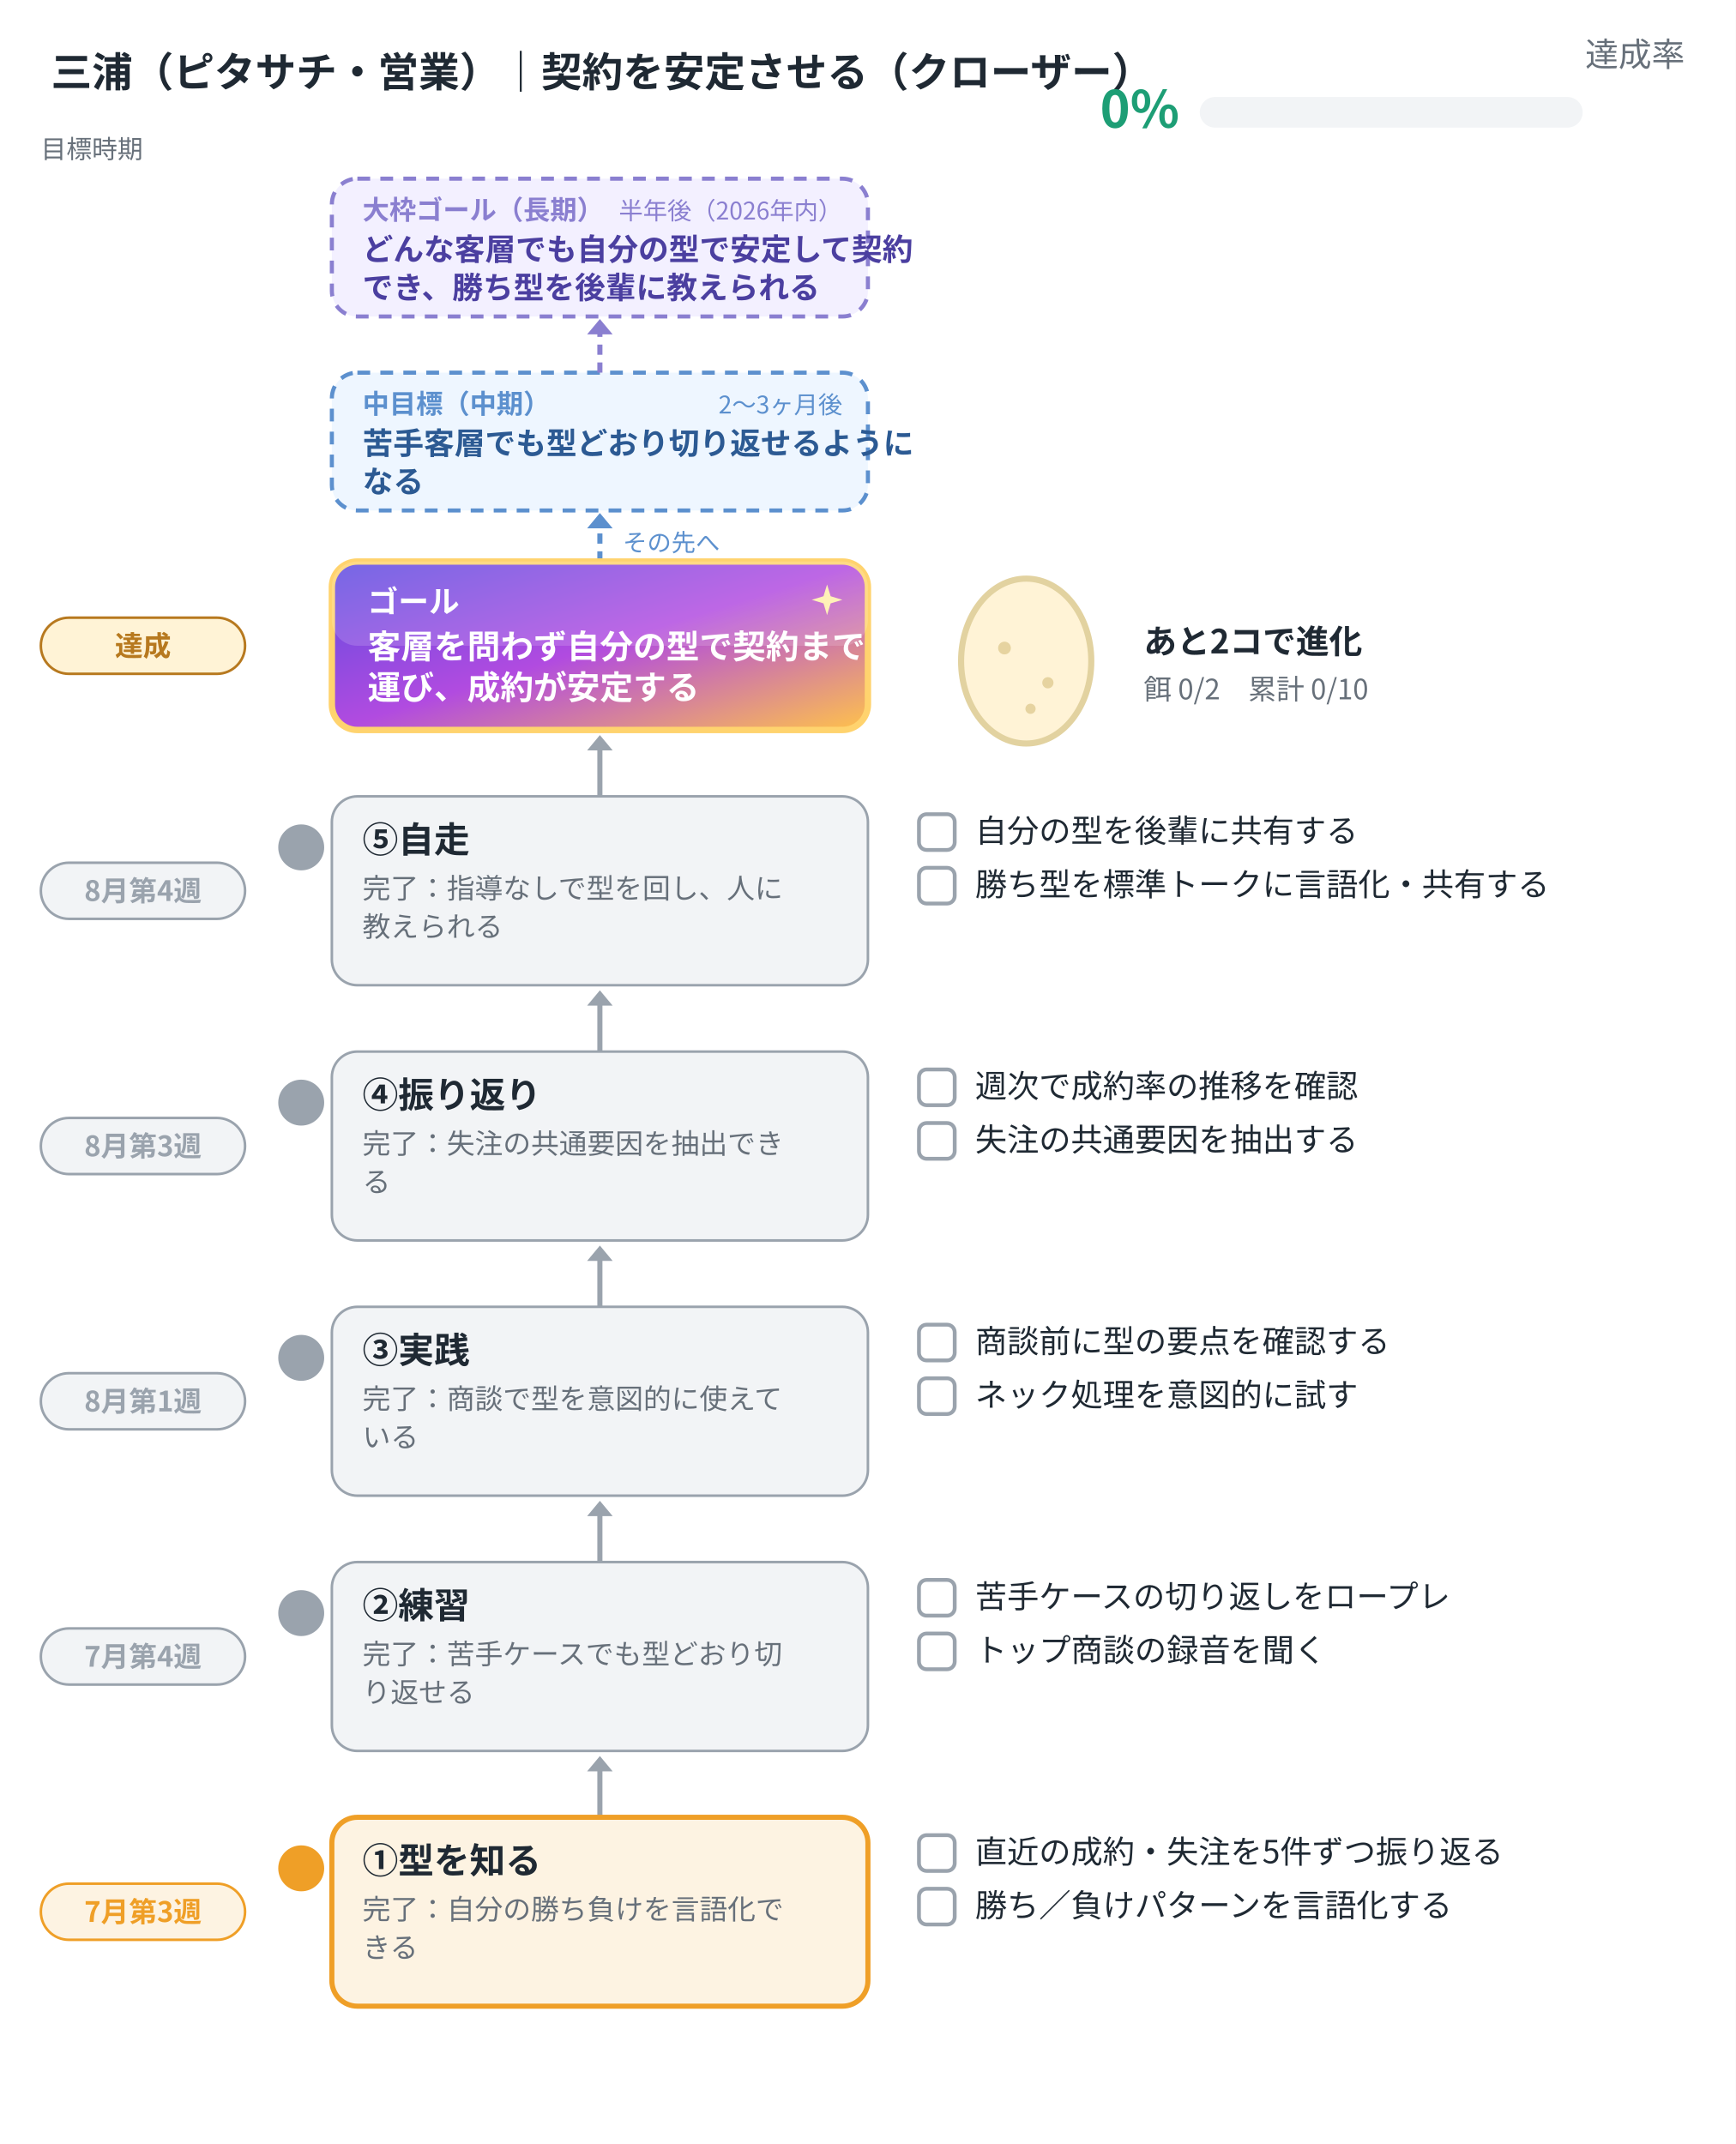
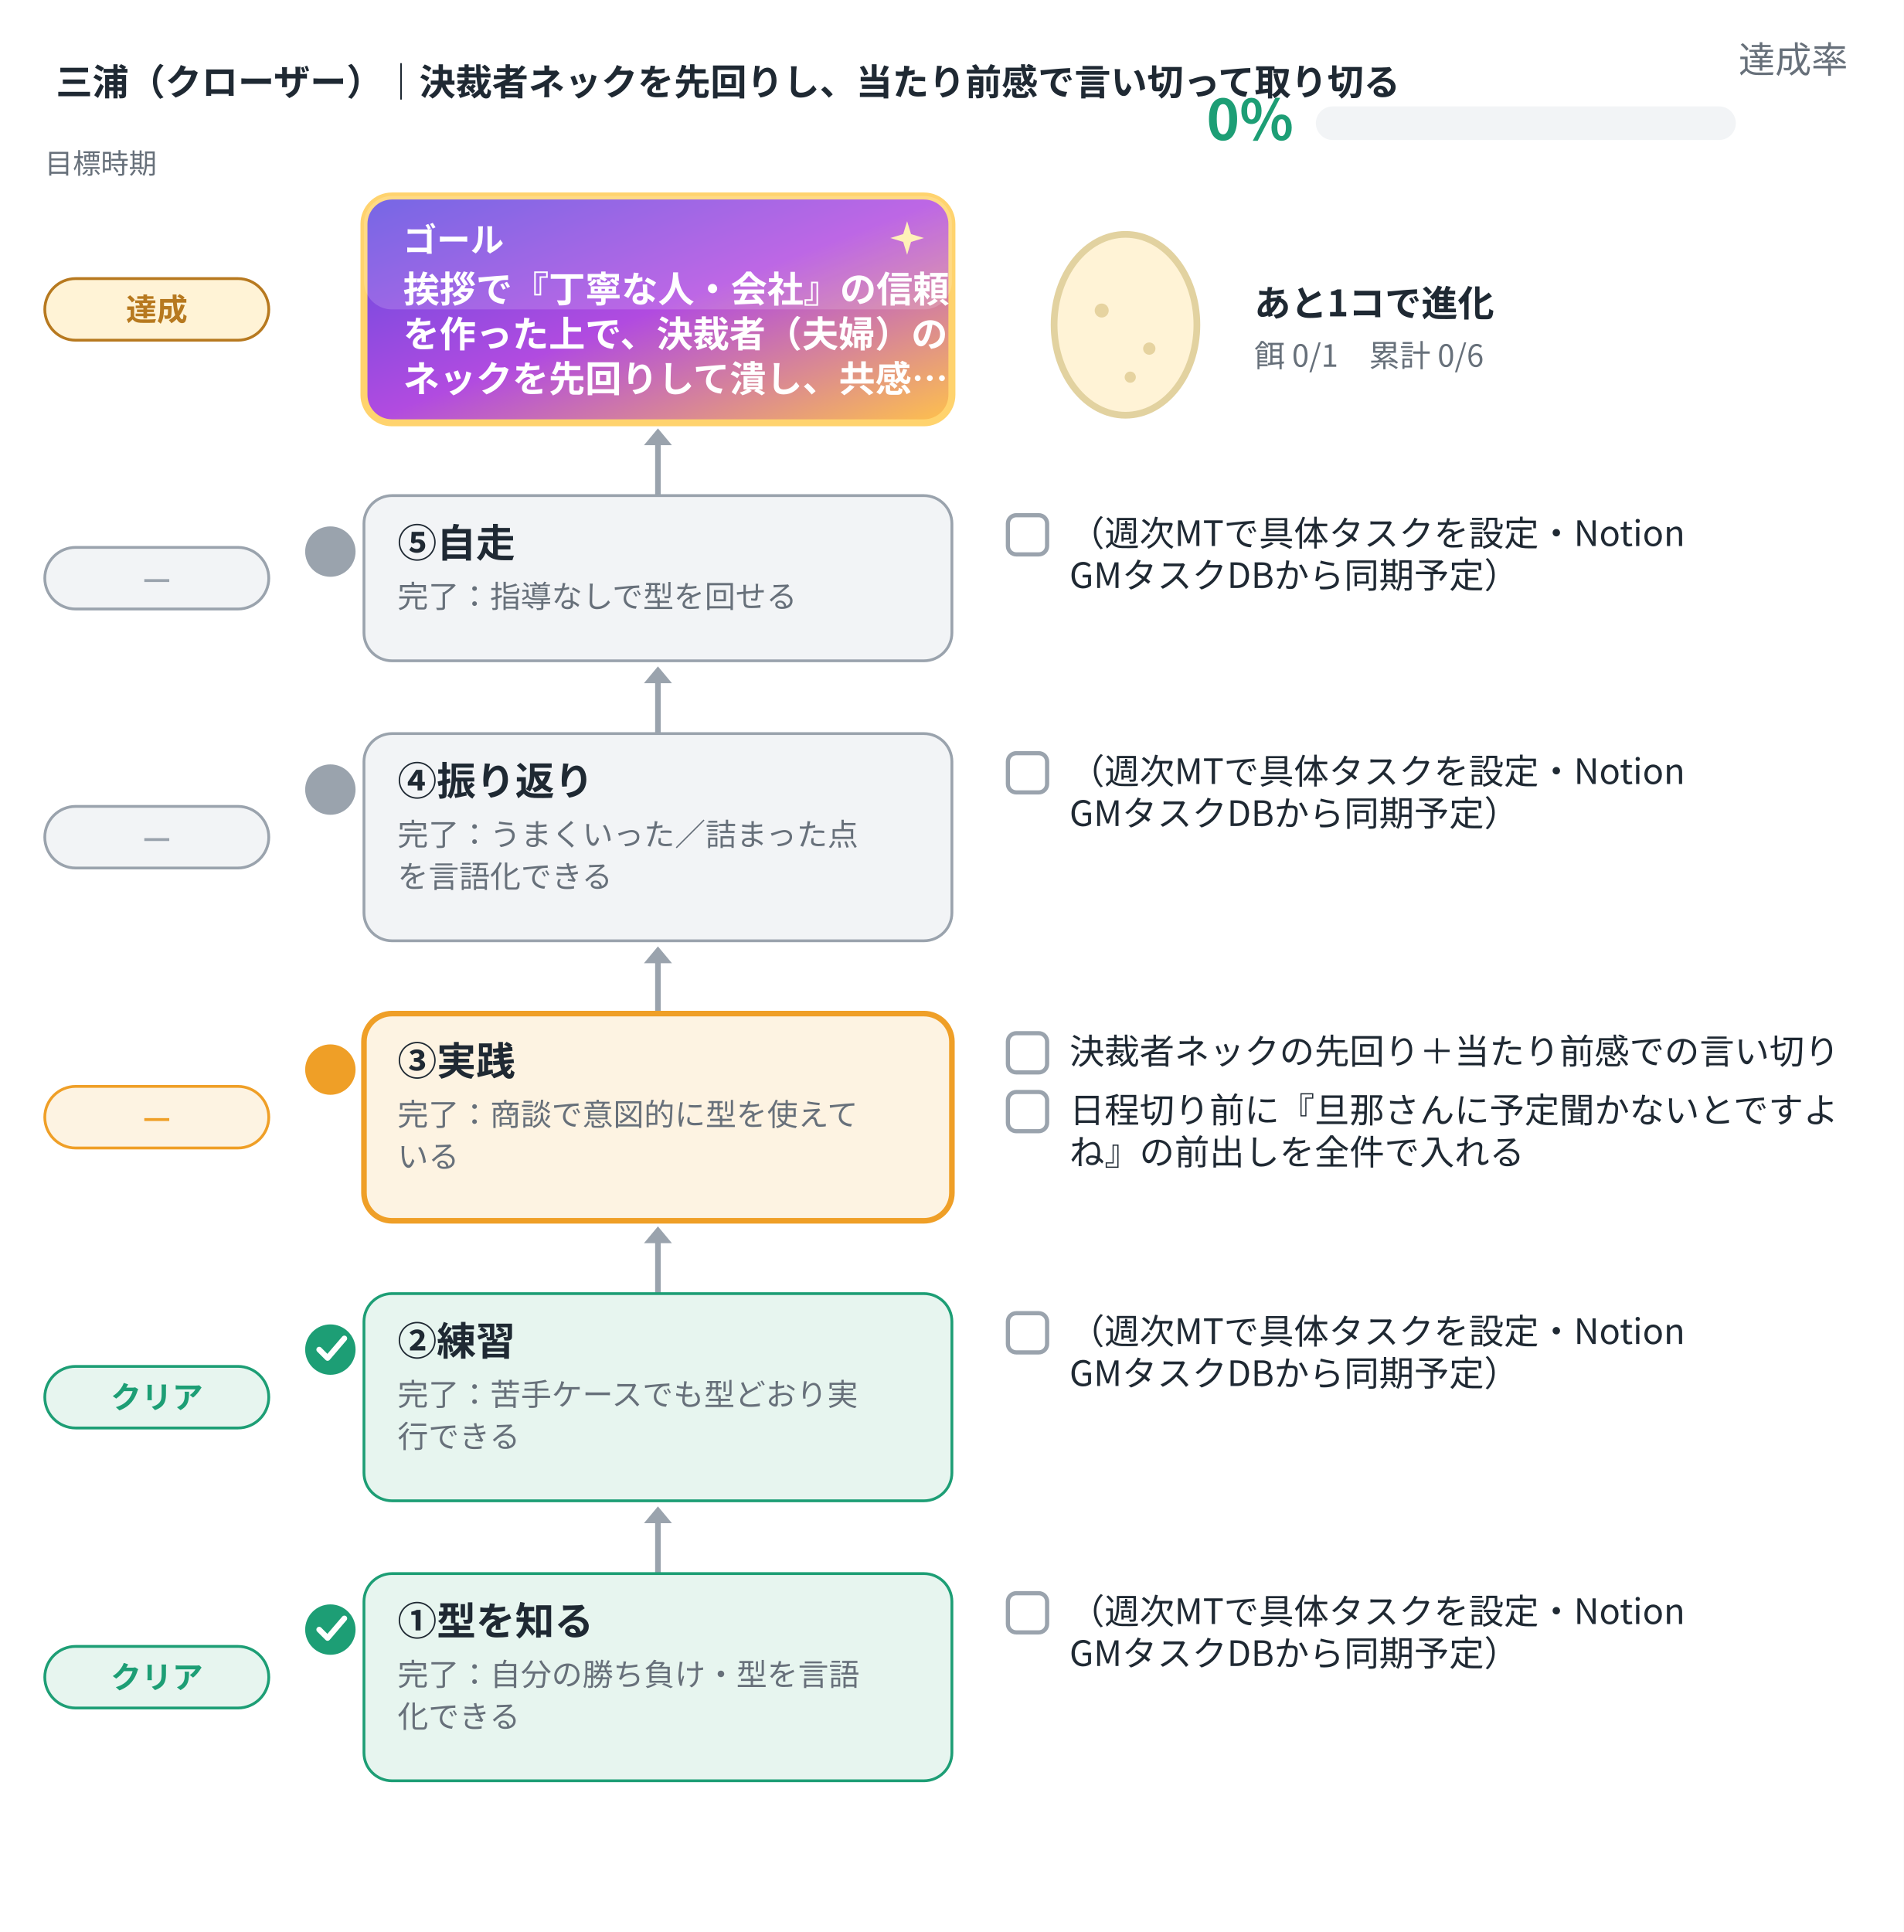
- <svg xmlns="http://www.w3.org/2000/svg" viewBox="0 0 680 840" font-family="Hiragino Sans, 'Noto Sans CJK JP', 'Yu Gothic', sans-serif" width="680" height="840">
+ <svg xmlns="http://www.w3.org/2000/svg" viewBox="0 0 680 690" font-family="Hiragino Sans, 'Noto Sans CJK JP', 'Yu Gothic', sans-serif" width="680" height="690">
  <defs>
    <linearGradient id="goalGrad" x1="0" y1="0" x2="1" y2="1">
      <stop offset="0" stop-color="#5B4BE0" />
      <stop offset="0.5" stop-color="#B14BE0" />
      <stop offset="1" stop-color="#FFC24B" />
    </linearGradient>
    <linearGradient id="phx" x1="0" y1="0" x2="0" y2="1">
      <stop offset="0" stop-color="#FFE259" />
      <stop offset="0.5" stop-color="#FF9A00" />
      <stop offset="1" stop-color="#FF3D00" />
    </linearGradient>
    <linearGradient id="phx2" x1="0" y1="0" x2="0" y2="1">
      <stop offset="0" stop-color="#FFF0A0" />
      <stop offset="1" stop-color="#FF7A00" />
    </linearGradient>
    <linearGradient id="hen" x1="0" y1="0" x2="1" y2="1">
      <stop offset="0" stop-color="#37C9B0" />
      <stop offset="0.6" stop-color="#3DA0E8" />
      <stop offset="1" stop-color="#7A5BE0" />
    </linearGradient>
    <linearGradient id="pcock" x1="0" y1="0" x2="0" y2="1">
      <stop offset="0" stop-color="#2BD0C0" />
      <stop offset="0.55" stop-color="#2E8FD0" />
      <stop offset="1" stop-color="#2E4BB0" />
    </linearGradient>
    <linearGradient id="gold" x1="0" y1="0" x2="0" y2="1">
      <stop offset="0" stop-color="#FFF0A8" />
      <stop offset="0.5" stop-color="#F2C230" />
      <stop offset="1" stop-color="#C8901A" />
    </linearGradient>
  </defs>
-   <rect x="0" y="0" width="680" height="840" fill="#FFFFFF" />
-   <text x="20" y="34" font-size="16" font-weight="700" fill="#1F2933">三浦（ピタサチ・営業）｜契約を安定させる（クローザー）</text>
+   <rect x="0" y="0" width="680" height="690" fill="#FFFFFF" />
+   <text x="20" y="34" font-size="13" font-weight="700" fill="#1F2933">三浦（クローザー）｜決裁者ネックを先回りし、当たり前感で言い切って取り切る</text>
  <text x="660" y="26" text-anchor="end" font-size="13" fill="#67707A">達成率</text>
  <text x="462" y="50" text-anchor="end" font-size="20" font-weight="700" fill="#1D9E75">0%</text>
  <rect x="470" y="38" width="150" height="12" rx="6" fill="#F2F4F6" />
  <rect x="470" y="38" width="0" height="12" rx="6" fill="#1D9E75" />
-   <rect x="130" y="70" width="210" height="54" rx="10" fill="#F3F0FF" stroke="#8A7FD0" stroke-width="1.6" stroke-dasharray="5 4" />
-   <text x="142" y="86" font-size="10.5" font-weight="700" fill="#8A7FD0">大枠ゴール（長期）</text>
-   <text x="330" y="86" text-anchor="end" font-size="9.5" fill="#8A7FD0">半年後（2026年内）</text>
-   <text x="142" y="102" font-size="12" font-weight="600" fill="#4B3FA0">どんな客層でも自分の型で安定して契約</text>
-   <text x="142" y="117" font-size="12" font-weight="600" fill="#4B3FA0">でき、勝ち型を後輩に教えられる</text>
-   <rect x="130" y="146" width="210" height="54" rx="10" fill="#EEF6FF" stroke="#5C90CE" stroke-width="1.6" stroke-dasharray="5 4" />
-   <text x="142" y="162" font-size="10.5" font-weight="700" fill="#5C90CE">中目標（中期）</text>
-   <text x="330" y="162" text-anchor="end" font-size="9.5" fill="#5C90CE">2〜3ヶ月後</text>
-   <text x="142" y="178" font-size="12" font-weight="600" fill="#2C5A93">苦手客層でも型どおり切り返せるように</text>
-   <text x="142" y="193" font-size="12" font-weight="600" fill="#2C5A93">なる</text>
-   <line x1="235.0" y1="220" x2="235.0" y2="205" stroke="#5C90CE" stroke-width="2" stroke-dasharray="4 3" />
-   <path d="M230.0,207 L235.0,201 L240.0,207 Z" fill="#5C90CE" />
-   <text x="244.0" y="216" font-size="9.5" fill="#5C90CE">その先へ</text>
-   <line x1="235.0" y1="146" x2="235.0" y2="129" stroke="#8A7FD0" stroke-width="2" stroke-dasharray="4 3" />
-   <path d="M230.0,131 L235.0,125 L240.0,131 Z" fill="#8A7FD0" />
-   <rect x="130" y="220" width="210" height="66" rx="10" fill="url(#goalGrad)" stroke="#FFD36E" stroke-width="2.5" />
-   <rect x="130" y="220" width="210" height="33.0" rx="10" fill="#FFFFFF" opacity="0.16" />
-   <text x="144" y="240" font-size="12" font-weight="700" fill="#FFFFFF">ゴール</text>
-   <polygon points="324.0,229.0 325.4,233.6 330.0,235.0 325.4,236.4 324.0,241.0 322.6,236.4 318.0,235.0 322.6,233.6" fill="#FFF1B8" />
-   <text x="144" y="258" font-size="13" font-weight="600" fill="#FFFFFF">客層を問わず自分の型で契約まで</text>
-   <text x="144" y="274" font-size="13" font-weight="600" fill="#FFFFFF">運び、成約が安定する</text>
-   <rect x="16" y="242.0" width="80" height="22" rx="11" fill="#FFF3D6" stroke="#B7791F" stroke-width="1" />
-   <text x="56.0" y="257.0" text-anchor="middle" font-size="11" font-weight="700" fill="#B7791F">達成</text>
-   <ellipse cx="402.0" cy="259.0" rx="25.5" ry="32.3" fill="#FFF3D6" />
-   <ellipse cx="402.0" cy="259.0" rx="25.5" ry="32.3" fill="none" stroke="#E2D2A0" stroke-width="2.4" />
-   <circle cx="393.5" cy="253.9" r="2.5" fill="#E6D3A0" />
-   <circle cx="410.5" cy="267.5" r="2.2" fill="#E6D3A0" />
-   <circle cx="403.7" cy="277.7" r="2.0" fill="#E6D3A0" />
-   <text x="448" y="256" font-size="13" font-weight="700" fill="#1F2933">あと2コで進化</text>
-   <text x="448" y="274" font-size="11" fill="#67707A">餌 0/2　累計 0/10</text>
+   <rect x="130" y="70" width="210" height="81" rx="10" fill="url(#goalGrad)" stroke="#FFD36E" stroke-width="2.5" />
+   <rect x="130" y="70" width="210" height="40.5" rx="10" fill="#FFFFFF" opacity="0.16" />
+   <text x="144" y="90" font-size="12" font-weight="700" fill="#FFFFFF">ゴール</text>
+   <polygon points="324.0,79.0 325.4,83.6 330.0,85.0 325.4,86.4 324.0,91.0 322.6,86.4 318.0,85.0 322.6,83.6" fill="#FFF1B8" />
+   <text x="144" y="108" font-size="13" font-weight="600" fill="#FFFFFF">挨拶で『丁寧な人・会社』の信頼</text>
+   <text x="144" y="124" font-size="13" font-weight="600" fill="#FFFFFF">を作った上で、決裁者（夫婦）の</text>
+   <text x="144" y="140" font-size="13" font-weight="600" fill="#FFFFFF">ネックを先回りして潰し、共感…</text>
+   <rect x="16" y="99.5" width="80" height="22" rx="11" fill="#FFF3D6" stroke="#B7791F" stroke-width="1" />
+   <text x="56.0" y="114.5" text-anchor="middle" font-size="11" font-weight="700" fill="#B7791F">達成</text>
+   <ellipse cx="402.0" cy="116.0" rx="25.5" ry="32.3" fill="#FFF3D6" />
+   <ellipse cx="402.0" cy="116.0" rx="25.5" ry="32.3" fill="none" stroke="#E2D2A0" stroke-width="2.4" />
+   <circle cx="393.5" cy="110.9" r="2.5" fill="#E6D3A0" />
+   <circle cx="410.5" cy="124.5" r="2.2" fill="#E6D3A0" />
+   <circle cx="403.7" cy="134.7" r="2.0" fill="#E6D3A0" />
+   <text x="448" y="113" font-size="13" font-weight="700" fill="#1F2933">あと1コで進化</text>
+   <text x="448" y="131" font-size="11" fill="#67707A">餌 0/1　累計 0/6</text>
  <text x="16" y="62" font-size="10" fill="#67707A">目標時期</text>
-   <line x1="235.0" y1="312" x2="235.0" y2="292" stroke="#9AA3AD" stroke-width="2" />
-   <path d="M230.0,294 L235.0,288 L240.0,294 Z" fill="#9AA3AD" />
-   <rect x="130" y="312" width="210" height="74" rx="10" fill="#F2F4F6" stroke="#9AA3AD" stroke-width="1" />
-   <circle cx="118" cy="332" r="9" fill="#9AA3AD" />
-   <text x="142" y="334" font-size="14" font-weight="700" fill="#1F2933">⑤自走</text>
-   <text x="142" y="352" font-size="11" fill="#67707A">完了：指導なしで型を回し、人に</text>
-   <text x="142" y="367" font-size="11" fill="#67707A">教えられる</text>
-   <rect x="16" y="338.0" width="80" height="22" rx="11" fill="#F2F4F6" stroke="#9AA3AD" stroke-width="1" />
-   <text x="56.0" y="353.0" text-anchor="middle" font-size="11" font-weight="700" fill="#9AA3AD">8月第4週</text>
-   <rect x="360" y="319" width="14" height="14" rx="3" fill="#fff" stroke="#9AA3AD" stroke-width="1.5" />
-   <text x="382" y="330" font-size="12.5" fill="#1F2933">自分の型を後輩に共有する</text>
-   <rect x="360" y="340" width="14" height="14" rx="3" fill="#fff" stroke="#9AA3AD" stroke-width="1.5" />
-   <text x="382" y="351" font-size="12.5" fill="#1F2933">勝ち型を標準トークに言語化・共有する</text>
-   <line x1="235.0" y1="412" x2="235.0" y2="392" stroke="#9AA3AD" stroke-width="2" />
-   <path d="M230.0,394 L235.0,388 L240.0,394 Z" fill="#9AA3AD" />
-   <rect x="130" y="412" width="210" height="74" rx="10" fill="#F2F4F6" stroke="#9AA3AD" stroke-width="1" />
-   <circle cx="118" cy="432" r="9" fill="#9AA3AD" />
-   <text x="142" y="434" font-size="14" font-weight="700" fill="#1F2933">④振り返り</text>
-   <text x="142" y="452" font-size="11" fill="#67707A">完了：失注の共通要因を抽出でき</text>
-   <text x="142" y="467" font-size="11" fill="#67707A">る</text>
-   <rect x="16" y="438.0" width="80" height="22" rx="11" fill="#F2F4F6" stroke="#9AA3AD" stroke-width="1" />
-   <text x="56.0" y="453.0" text-anchor="middle" font-size="11" font-weight="700" fill="#9AA3AD">8月第3週</text>
-   <rect x="360" y="419" width="14" height="14" rx="3" fill="#fff" stroke="#9AA3AD" stroke-width="1.5" />
-   <text x="382" y="430" font-size="12.5" fill="#1F2933">週次で成約率の推移を確認</text>
-   <rect x="360" y="440" width="14" height="14" rx="3" fill="#fff" stroke="#9AA3AD" stroke-width="1.5" />
-   <text x="382" y="451" font-size="12.5" fill="#1F2933">失注の共通要因を抽出する</text>
-   <line x1="235.0" y1="512" x2="235.0" y2="492" stroke="#9AA3AD" stroke-width="2" />
-   <path d="M230.0,494 L235.0,488 L240.0,494 Z" fill="#9AA3AD" />
-   <rect x="130" y="512" width="210" height="74" rx="10" fill="#F2F4F6" stroke="#9AA3AD" stroke-width="1" />
-   <circle cx="118" cy="532" r="9" fill="#9AA3AD" />
-   <text x="142" y="534" font-size="14" font-weight="700" fill="#1F2933">③実践</text>
-   <text x="142" y="552" font-size="11" fill="#67707A">完了：商談で型を意図的に使えて</text>
-   <text x="142" y="567" font-size="11" fill="#67707A">いる</text>
-   <rect x="16" y="538.0" width="80" height="22" rx="11" fill="#F2F4F6" stroke="#9AA3AD" stroke-width="1" />
-   <text x="56.0" y="553.0" text-anchor="middle" font-size="11" font-weight="700" fill="#9AA3AD">8月第1週</text>
-   <rect x="360" y="519" width="14" height="14" rx="3" fill="#fff" stroke="#9AA3AD" stroke-width="1.5" />
-   <text x="382" y="530" font-size="12.5" fill="#1F2933">商談前に型の要点を確認する</text>
-   <rect x="360" y="540" width="14" height="14" rx="3" fill="#fff" stroke="#9AA3AD" stroke-width="1.5" />
-   <text x="382" y="551" font-size="12.5" fill="#1F2933">ネック処理を意図的に試す</text>
-   <line x1="235.0" y1="612" x2="235.0" y2="592" stroke="#9AA3AD" stroke-width="2" />
-   <path d="M230.0,594 L235.0,588 L240.0,594 Z" fill="#9AA3AD" />
-   <rect x="130" y="612" width="210" height="74" rx="10" fill="#F2F4F6" stroke="#9AA3AD" stroke-width="1" />
-   <circle cx="118" cy="632" r="9" fill="#9AA3AD" />
-   <text x="142" y="634" font-size="14" font-weight="700" fill="#1F2933">②練習</text>
-   <text x="142" y="652" font-size="11" fill="#67707A">完了：苦手ケースでも型どおり切</text>
-   <text x="142" y="667" font-size="11" fill="#67707A">り返せる</text>
-   <rect x="16" y="638.0" width="80" height="22" rx="11" fill="#F2F4F6" stroke="#9AA3AD" stroke-width="1" />
-   <text x="56.0" y="653.0" text-anchor="middle" font-size="11" font-weight="700" fill="#9AA3AD">7月第4週</text>
-   <rect x="360" y="619" width="14" height="14" rx="3" fill="#fff" stroke="#9AA3AD" stroke-width="1.5" />
-   <text x="382" y="630" font-size="12.5" fill="#1F2933">苦手ケースの切り返しをロープレ</text>
-   <rect x="360" y="640" width="14" height="14" rx="3" fill="#fff" stroke="#9AA3AD" stroke-width="1.5" />
-   <text x="382" y="651" font-size="12.5" fill="#1F2933">トップ商談の録音を聞く</text>
-   <line x1="235.0" y1="712" x2="235.0" y2="692" stroke="#9AA3AD" stroke-width="2" />
-   <path d="M230.0,694 L235.0,688 L240.0,694 Z" fill="#9AA3AD" />
-   <rect x="130" y="712" width="210" height="74" rx="10" fill="#FDF3E2" stroke="#EF9F27" stroke-width="2" />
-   <circle cx="118" cy="732" r="9" fill="#EF9F27" />
-   <text x="142" y="734" font-size="14" font-weight="700" fill="#1F2933">①型を知る</text>
-   <text x="142" y="752" font-size="11" fill="#67707A">完了：自分の勝ち負けを言語化で</text>
-   <text x="142" y="767" font-size="11" fill="#67707A">きる</text>
-   <rect x="16" y="738.0" width="80" height="22" rx="11" fill="#FDF3E2" stroke="#EF9F27" stroke-width="1" />
-   <text x="56.0" y="753.0" text-anchor="middle" font-size="11" font-weight="700" fill="#EF9F27">7月第3週</text>
-   <rect x="360" y="719" width="14" height="14" rx="3" fill="#fff" stroke="#9AA3AD" stroke-width="1.5" />
-   <text x="382" y="730" font-size="12.5" fill="#1F2933">直近の成約・失注を5件ずつ振り返る</text>
-   <rect x="360" y="740" width="14" height="14" rx="3" fill="#fff" stroke="#9AA3AD" stroke-width="1.5" />
-   <text x="382" y="751" font-size="12.5" fill="#1F2933">勝ち／負けパターンを言語化する</text>
+   <line x1="235.0" y1="177" x2="235.0" y2="157" stroke="#9AA3AD" stroke-width="2" />
+   <path d="M230.0,159 L235.0,153 L240.0,159 Z" fill="#9AA3AD" />
+   <rect x="130" y="177" width="210" height="59" rx="10" fill="#F2F4F6" stroke="#9AA3AD" stroke-width="1" />
+   <circle cx="118" cy="197" r="9" fill="#9AA3AD" />
+   <text x="142" y="199" font-size="14" font-weight="700" fill="#1F2933">⑤自走</text>
+   <text x="142" y="217" font-size="11" fill="#67707A">完了：指導なしで型を回せる</text>
+   <rect x="16" y="195.5" width="80" height="22" rx="11" fill="#F2F4F6" stroke="#9AA3AD" stroke-width="1" />
+   <text x="56.0" y="210.5" text-anchor="middle" font-size="11" font-weight="700" fill="#9AA3AD">—</text>
+   <rect x="360" y="184" width="14" height="14" rx="3" fill="#fff" stroke="#9AA3AD" stroke-width="1.5" />
+   <text x="382" y="195" font-size="12.5" fill="#1F2933">（週次MTで具体タスクを設定・Notion </text>
+   <text x="382" y="210" font-size="12.5" fill="#1F2933">GMタスクDBから同期予定）</text>
+   <line x1="235.0" y1="262" x2="235.0" y2="242" stroke="#9AA3AD" stroke-width="2" />
+   <path d="M230.0,244 L235.0,238 L240.0,244 Z" fill="#9AA3AD" />
+   <rect x="130" y="262" width="210" height="74" rx="10" fill="#F2F4F6" stroke="#9AA3AD" stroke-width="1" />
+   <circle cx="118" cy="282" r="9" fill="#9AA3AD" />
+   <text x="142" y="284" font-size="14" font-weight="700" fill="#1F2933">④振り返り</text>
+   <text x="142" y="302" font-size="11" fill="#67707A">完了：うまくいった／詰まった点</text>
+   <text x="142" y="317" font-size="11" fill="#67707A">を言語化できる</text>
+   <rect x="16" y="288.0" width="80" height="22" rx="11" fill="#F2F4F6" stroke="#9AA3AD" stroke-width="1" />
+   <text x="56.0" y="303.0" text-anchor="middle" font-size="11" font-weight="700" fill="#9AA3AD">—</text>
+   <rect x="360" y="269" width="14" height="14" rx="3" fill="#fff" stroke="#9AA3AD" stroke-width="1.5" />
+   <text x="382" y="280" font-size="12.5" fill="#1F2933">（週次MTで具体タスクを設定・Notion </text>
+   <text x="382" y="295" font-size="12.5" fill="#1F2933">GMタスクDBから同期予定）</text>
+   <line x1="235.0" y1="362" x2="235.0" y2="342" stroke="#9AA3AD" stroke-width="2" />
+   <path d="M230.0,344 L235.0,338 L240.0,344 Z" fill="#9AA3AD" />
+   <rect x="130" y="362" width="210" height="74" rx="10" fill="#FDF3E2" stroke="#EF9F27" stroke-width="2" />
+   <circle cx="118" cy="382" r="9" fill="#EF9F27" />
+   <text x="142" y="384" font-size="14" font-weight="700" fill="#1F2933">③実践</text>
+   <text x="142" y="402" font-size="11" fill="#67707A">完了：商談で意図的に型を使えて</text>
+   <text x="142" y="417" font-size="11" fill="#67707A">いる</text>
+   <rect x="16" y="388.0" width="80" height="22" rx="11" fill="#FDF3E2" stroke="#EF9F27" stroke-width="1" />
+   <text x="56.0" y="403.0" text-anchor="middle" font-size="11" font-weight="700" fill="#EF9F27">—</text>
+   <rect x="360" y="369" width="14" height="14" rx="3" fill="#fff" stroke="#9AA3AD" stroke-width="1.5" />
+   <text x="382" y="380" font-size="12.5" fill="#1F2933">決裁者ネックの先回り＋当たり前感での言い切り</text>
+   <rect x="360" y="390" width="14" height="14" rx="3" fill="#fff" stroke="#9AA3AD" stroke-width="1.5" />
+   <text x="382" y="401" font-size="12.5" fill="#1F2933">日程切り前に『旦那さんに予定聞かないとですよ</text>
+   <text x="382" y="416" font-size="12.5" fill="#1F2933">ね』の前出しを全件で入れる</text>
+   <line x1="235.0" y1="462" x2="235.0" y2="442" stroke="#9AA3AD" stroke-width="2" />
+   <path d="M230.0,444 L235.0,438 L240.0,444 Z" fill="#9AA3AD" />
+   <rect x="130" y="462" width="210" height="74" rx="10" fill="#E7F5EF" stroke="#1D9E75" stroke-width="1" />
+   <circle cx="118" cy="482" r="9" fill="#1D9E75" />
+   <path d="M114,482 l3,3 l6,-7" fill="none" stroke="#fff" stroke-width="2" stroke-linecap="round" stroke-linejoin="round" />
+   <text x="142" y="484" font-size="14" font-weight="700" fill="#1F2933">②練習</text>
+   <text x="142" y="502" font-size="11" fill="#67707A">完了：苦手ケースでも型どおり実</text>
+   <text x="142" y="517" font-size="11" fill="#67707A">行できる</text>
+   <rect x="16" y="488.0" width="80" height="22" rx="11" fill="#E7F5EF" stroke="#1D9E75" stroke-width="1" />
+   <text x="56.0" y="503.0" text-anchor="middle" font-size="11" font-weight="700" fill="#1D9E75">クリア</text>
+   <rect x="360" y="469" width="14" height="14" rx="3" fill="#fff" stroke="#9AA3AD" stroke-width="1.5" />
+   <text x="382" y="480" font-size="12.5" fill="#1F2933">（週次MTで具体タスクを設定・Notion </text>
+   <text x="382" y="495" font-size="12.5" fill="#1F2933">GMタスクDBから同期予定）</text>
+   <line x1="235.0" y1="562" x2="235.0" y2="542" stroke="#9AA3AD" stroke-width="2" />
+   <path d="M230.0,544 L235.0,538 L240.0,544 Z" fill="#9AA3AD" />
+   <rect x="130" y="562" width="210" height="74" rx="10" fill="#E7F5EF" stroke="#1D9E75" stroke-width="1" />
+   <circle cx="118" cy="582" r="9" fill="#1D9E75" />
+   <path d="M114,582 l3,3 l6,-7" fill="none" stroke="#fff" stroke-width="2" stroke-linecap="round" stroke-linejoin="round" />
+   <text x="142" y="584" font-size="14" font-weight="700" fill="#1F2933">①型を知る</text>
+   <text x="142" y="602" font-size="11" fill="#67707A">完了：自分の勝ち負け・型を言語</text>
+   <text x="142" y="617" font-size="11" fill="#67707A">化できる</text>
+   <rect x="16" y="588.0" width="80" height="22" rx="11" fill="#E7F5EF" stroke="#1D9E75" stroke-width="1" />
+   <text x="56.0" y="603.0" text-anchor="middle" font-size="11" font-weight="700" fill="#1D9E75">クリア</text>
+   <rect x="360" y="569" width="14" height="14" rx="3" fill="#fff" stroke="#9AA3AD" stroke-width="1.5" />
+   <text x="382" y="580" font-size="12.5" fill="#1F2933">（週次MTで具体タスクを設定・Notion </text>
+   <text x="382" y="595" font-size="12.5" fill="#1F2933">GMタスクDBから同期予定）</text>
</svg>
